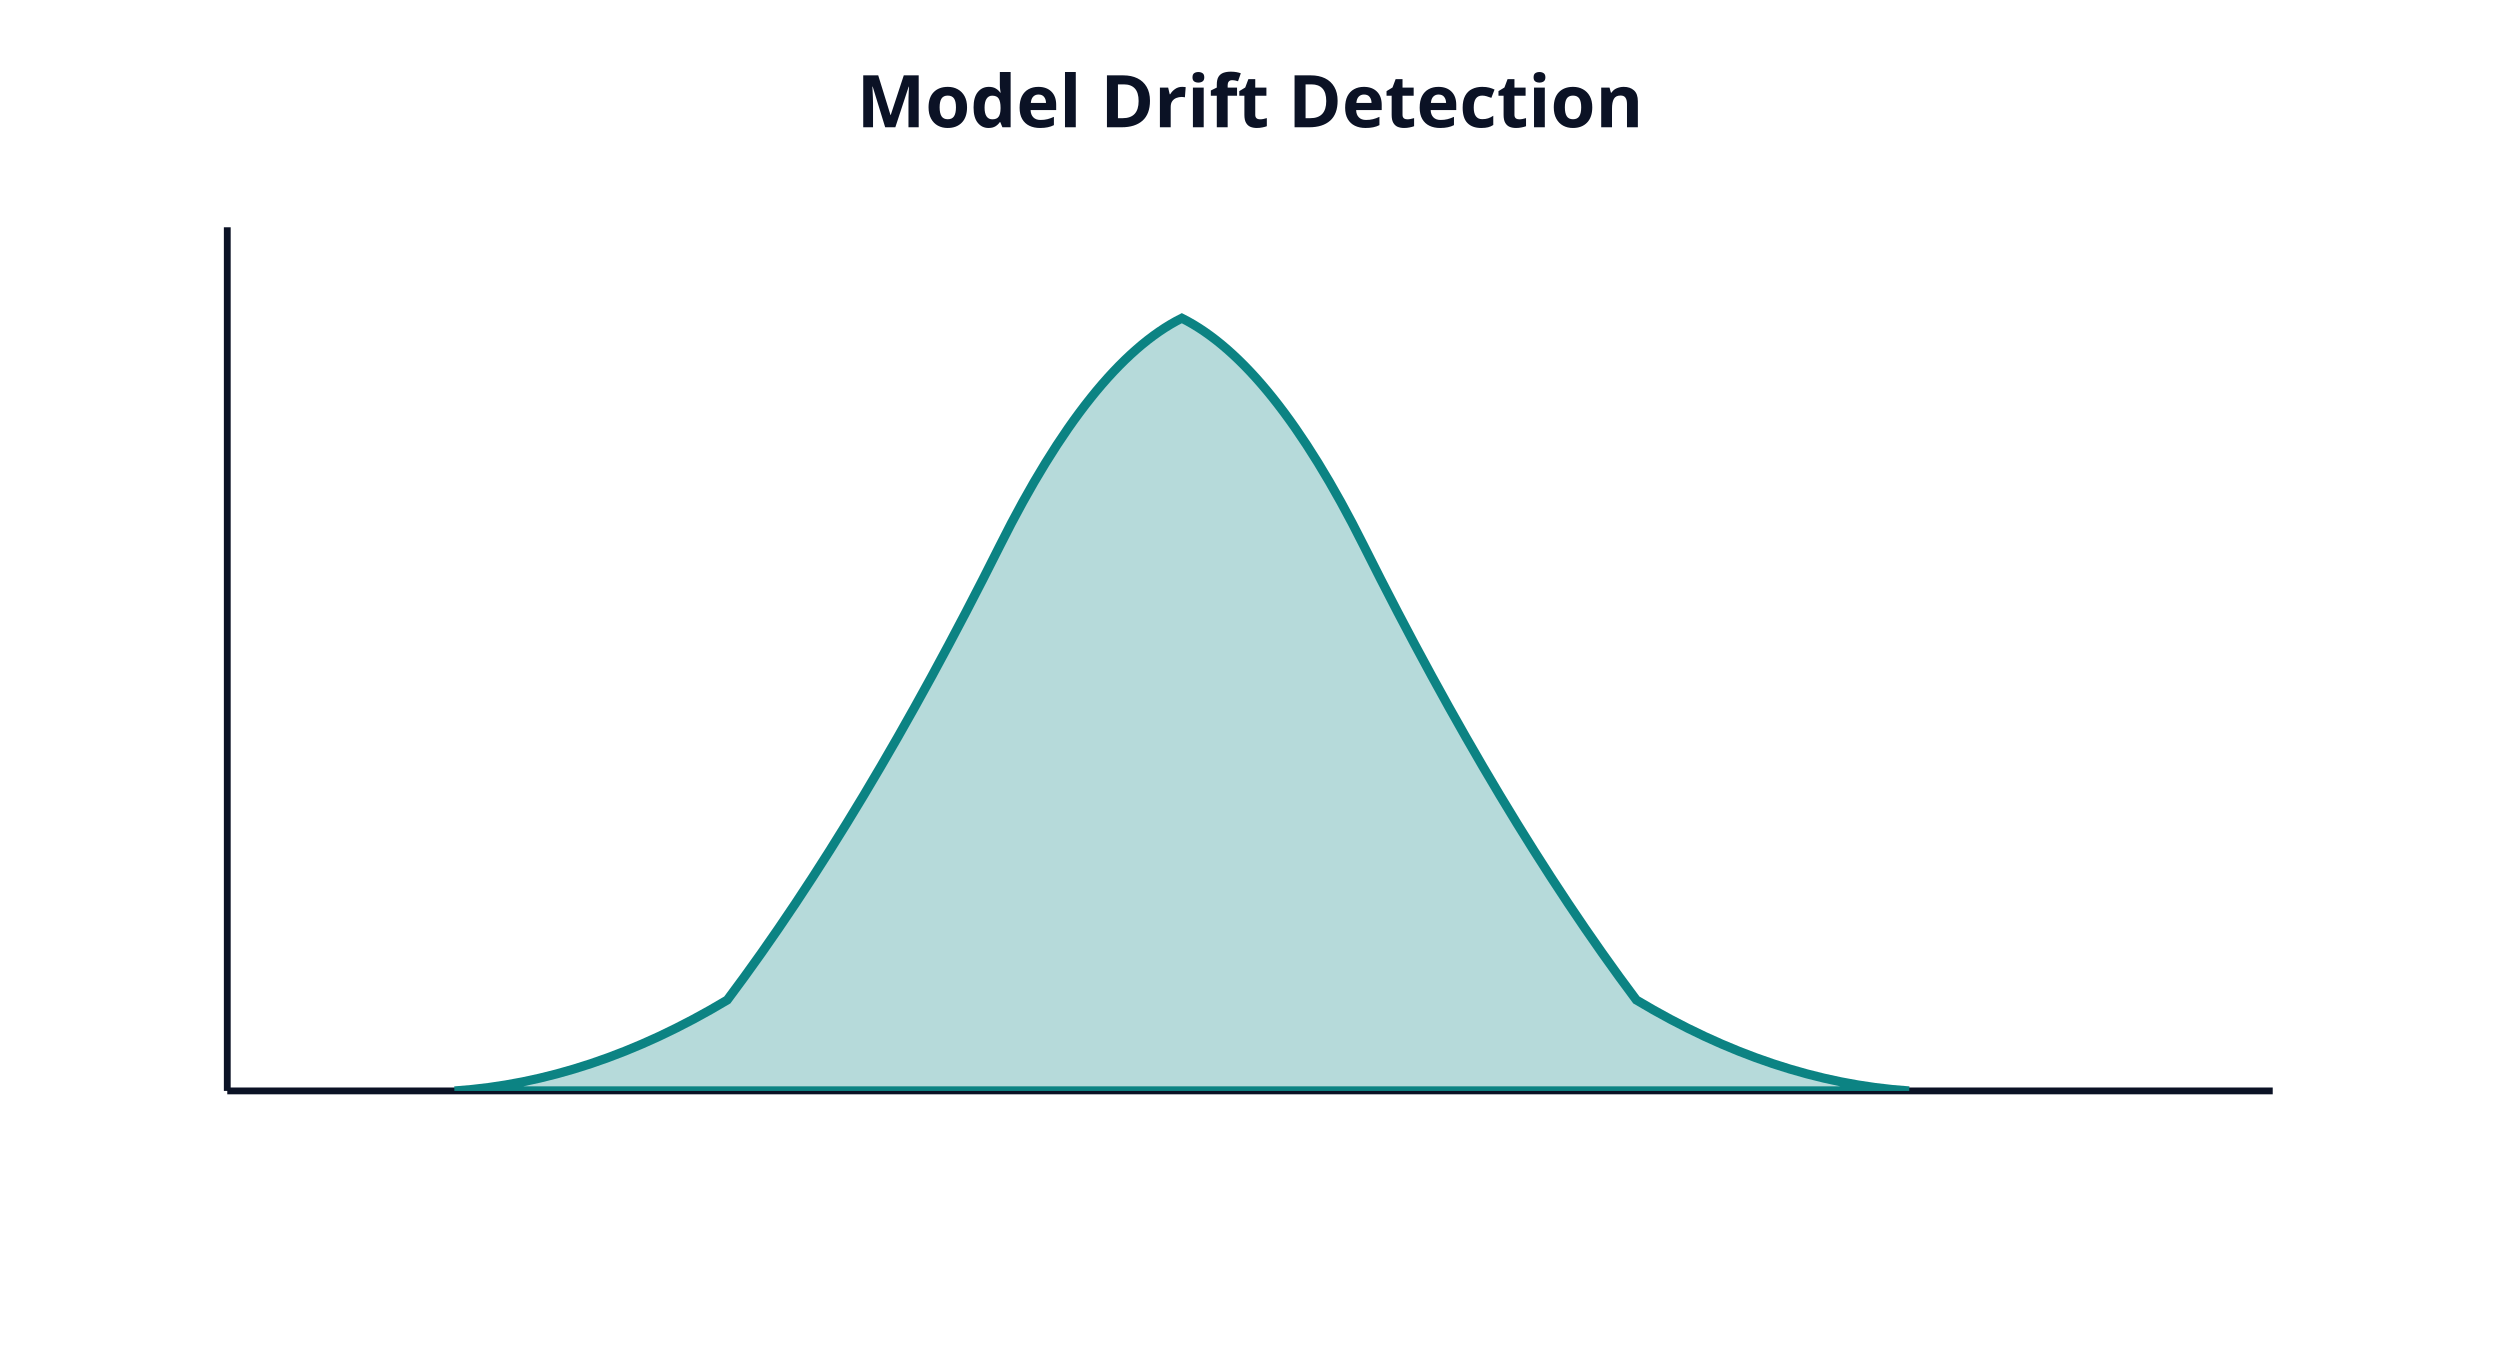
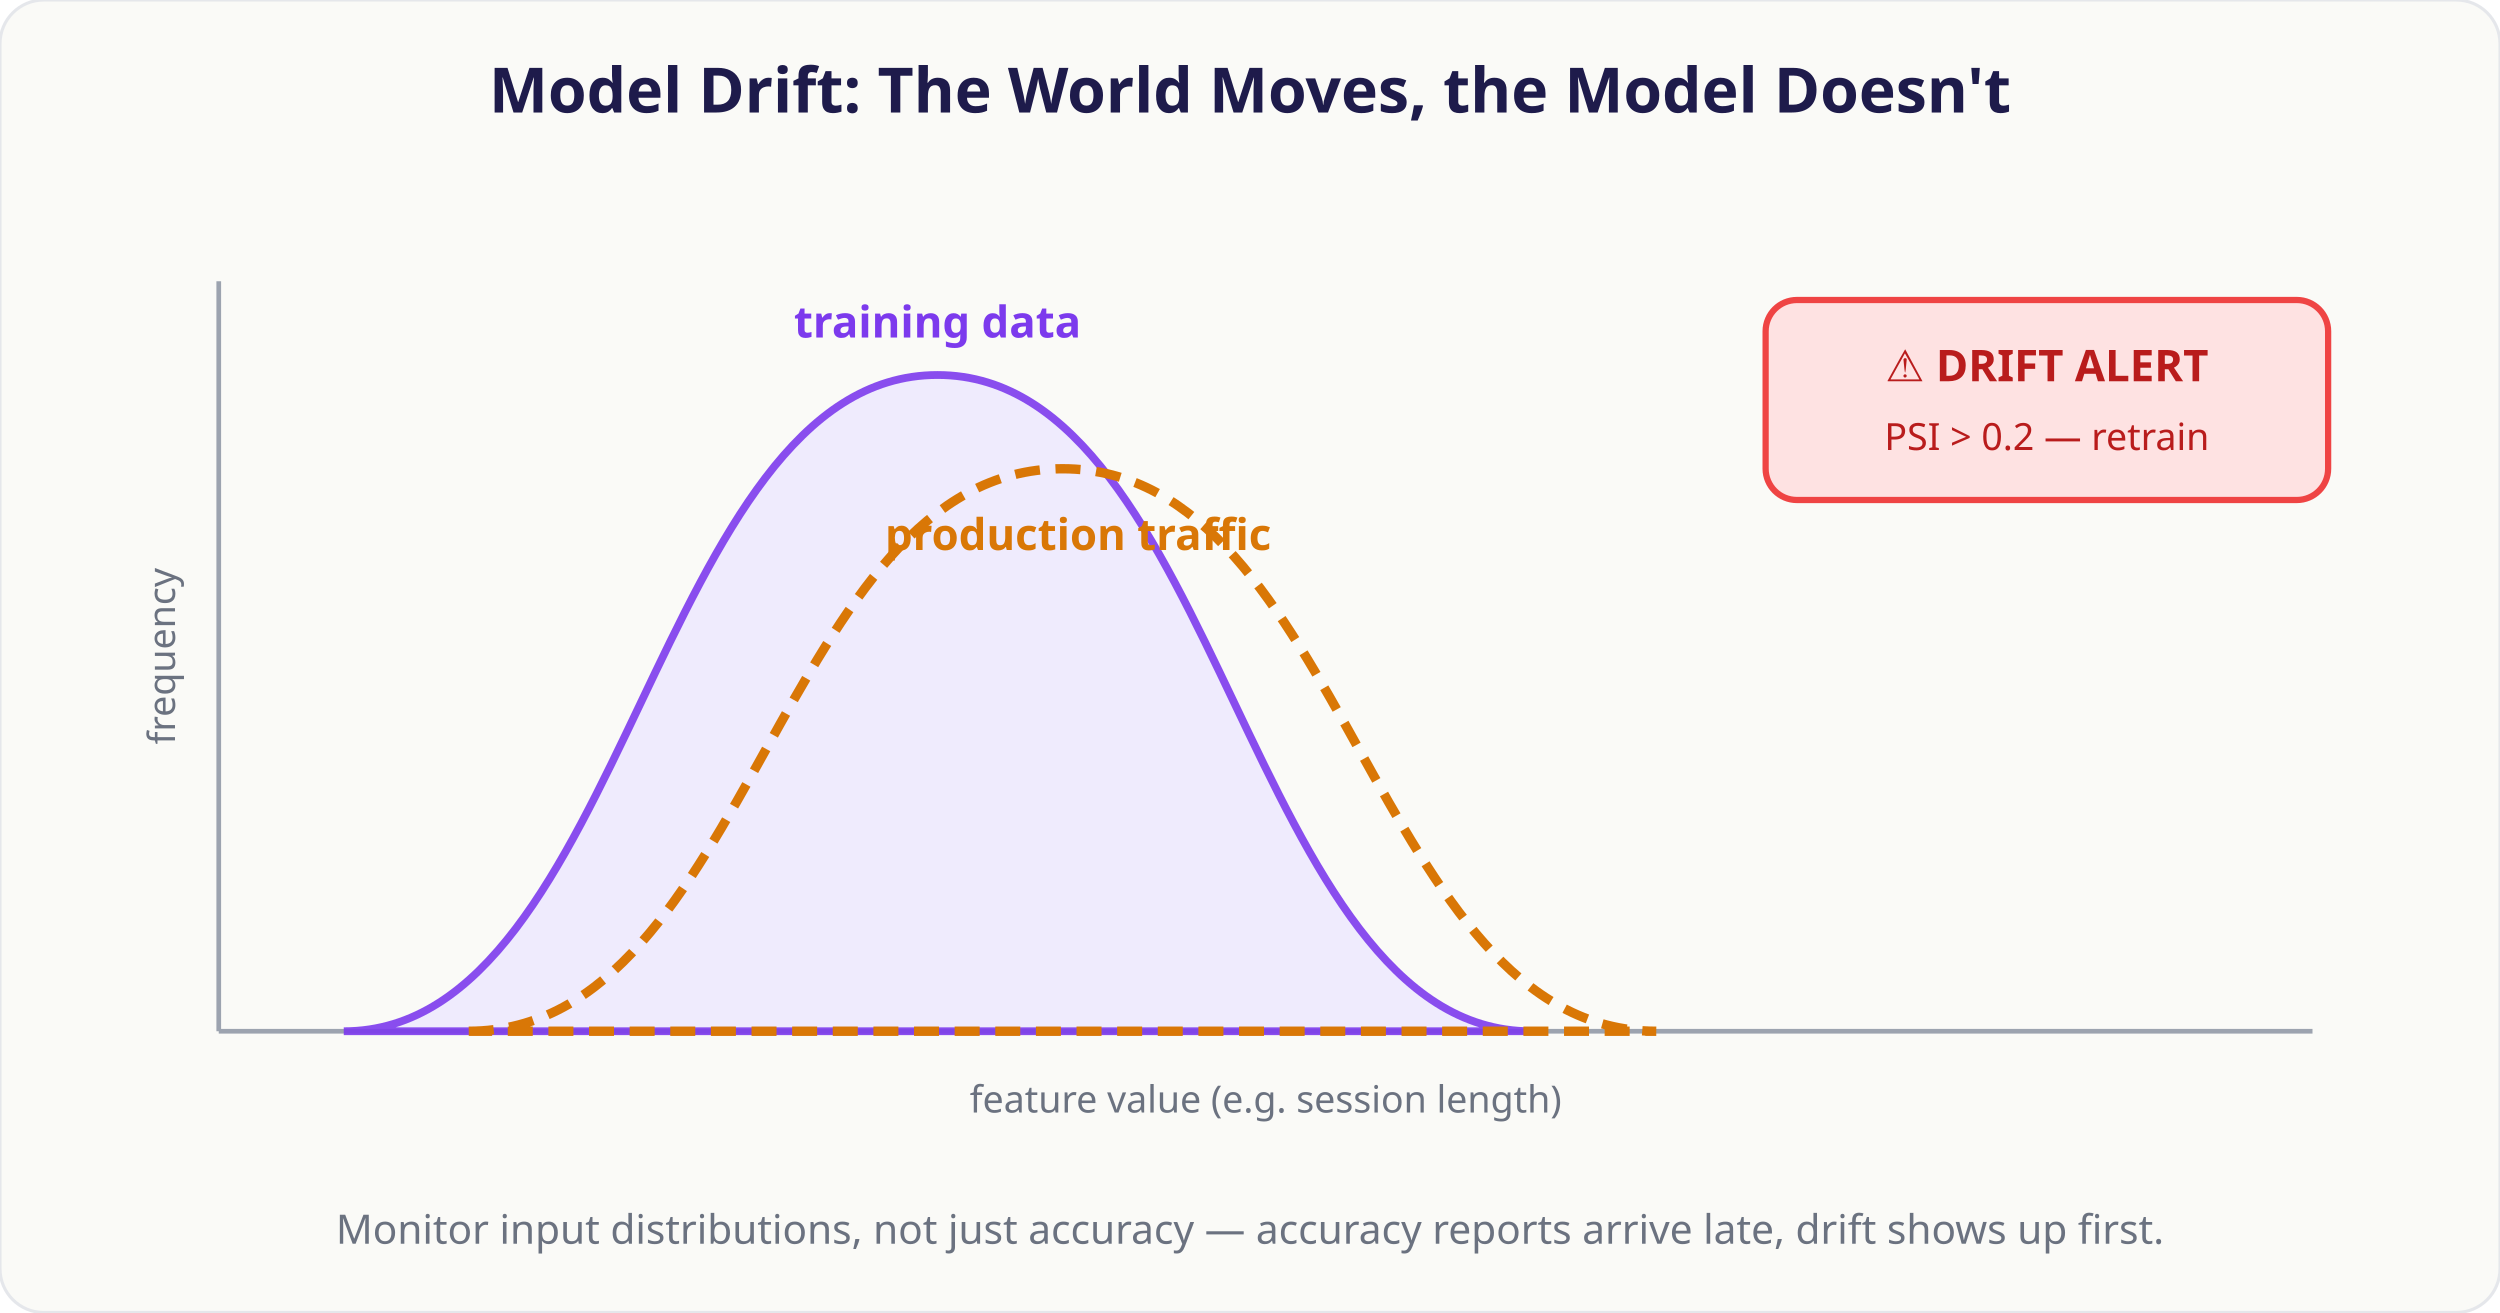
- <svg xmlns="http://www.w3.org/2000/svg" viewBox="0 0 550 300" font-family="system-ui, sans-serif">
+ <svg xmlns="http://www.w3.org/2000/svg" viewBox="0 0 800 420" font-family="system-ui,sans-serif">
  <style>
-     @keyframes fadeIn { 0% { opacity: 0; } 8% { opacity: 1; } 65% { opacity: 1; } 75% { opacity: 0; } 100% { opacity: 0; } }
-     @keyframes alertFadeIn { 0% { opacity: 0; } 8% { opacity: 1; } 65% { opacity: 1; } 75% { opacity: 0; } 100% { opacity: 0; } }
-     @keyframes alertPulse { 0% { opacity: 0; } 8% { opacity: 1; } 65% { opacity: 1; } 75% { opacity: 0; } 100% { opacity: 0; } }
-     @keyframes gapGrow { 0% { opacity: 0; } 8% { opacity: 1; } 65% { opacity: 1; } 75% { opacity: 0; } 100% { opacity: 0; } }
-     @keyframes driftedAppear { 0% { opacity: 0; } 8% { opacity: 1; } 65% { opacity: 1; } 75% { opacity: 0; } 100% { opacity: 0; } }
-     .training-dist { animation: fadeIn 18s ease-out infinite; }
-     .production-dist { opacity: 0; animation: driftedAppear 18s ease-out 2s infinite; }
-     .alert-label {
-       opacity: 0;
-       animation: alertFadeIn 1s ease-out 4s infinite, alertPulse 18s ease-in-out 5s infinite;
-     }
-     .gap-area { opacity: 0; animation: gapGrow 18s ease-in-out 2s infinite; }
-     .legend { opacity: 0; animation: fadeIn 18s ease-out 1.5s infinite; }
-     .axis-label { opacity: 0; animation: fadeIn 18s ease-out 0.3s infinite; }
+     .drift{animation:d 6s ease-in-out infinite}
+     @keyframes d{0%,15%{transform:translateX(0)}60%,85%{transform:translateX(150px)}100%{transform:translateX(0)}}
+     .alert{animation:a 6s ease-in-out infinite}
+     @keyframes a{0%,40%{opacity:0}62%,85%{opacity:1}100%{opacity:0}}
  </style>
-   <defs>
-     <clipPath id="chartArea">
-       <rect x="50" y="40" width="450" height="200" />
-     </clipPath>
-   </defs>
-   <text x="275" y="28" text-anchor="middle" font-size="16" font-weight="bold" fill="#0b1225">Model Drift Detection</text>
-   <line x1="50" y1="240" x2="500" y2="240" stroke="#0b1225" stroke-width="1.5" />
-   <line x1="50" y1="240" x2="50" y2="50" stroke="#0b1225" stroke-width="1.5" />
-   <text class="axis-label" x="275" y="268" text-anchor="middle" font-size="10" fill="#0b1225">Feature Distribution</text>
-   <text class="axis-label" x="30" y="150" text-anchor="middle" font-size="10" fill="#0b1225" transform="rotate(-90,30,150)">Density</text>
-   <g class="training-dist" clip-path="url(#chartArea)">
-     <path d="M100,240 Q130,238 160,220 Q190,180 220,120 Q240,80 260,70 Q280,80 300,120 Q330,180 360,220 Q390,238 420,240 Z" fill="#0c8383" fill-opacity="0.3" stroke="#0c8383" stroke-width="2" />
+   <rect width="800" height="420" rx="14" fill="#FAFAF7" stroke="#E5E7EB" />
+   <text x="400" y="36" text-anchor="middle" font-size="20" font-weight="700" fill="#1E1B4B">Model Drift: The World Moves, the Model Doesn't</text>
+   <g stroke="#9CA3AF" stroke-width="1.5">
+     <line x1="70" y1="330" x2="740" y2="330" />
+     <line x1="70" y1="330" x2="70" y2="90" />
  </g>
-   <g class="production-dist" clip-path="url(#chartArea)">
-     <path d="M220,240 Q250,238 280,220 Q310,180 340,120 Q360,80 380,70 Q400,80 420,120 Q450,180 480,220 Q500,238 530,240 Z" fill="#f59e0b" fill-opacity="0.25" stroke="#f59e0b" stroke-width="2" stroke-dasharray="6,3" />
+   <text x="405" y="356" text-anchor="middle" font-size="12" fill="#6B7280">feature value (e.g. session length)</text>
+   <text x="56" y="210" text-anchor="middle" font-size="12" fill="#6B7280" transform="rotate(-90 56 210)">frequency</text>
+   <path d="M110 330 C200 330 210 120 300 120 C390 120 400 330 490 330 Z" fill="#EDE9FE" stroke="#7C3AED" stroke-width="2.5" opacity=".9" />
+   <text x="300" y="108" text-anchor="middle" font-size="14" font-weight="700" fill="#7C3AED">training data</text>
+   <g class="drift">
+     <path d="M150 330 C240 330 250 150 340 150 C430 150 440 330 530 330 Z" fill="none" stroke="#D97706" stroke-width="3" stroke-dasharray="8 5" />
+     <text x="345" y="176" text-anchor="middle" font-size="14" font-weight="700" fill="#D97706">production traffic</text>
  </g>
-   <g class="gap-area" clip-path="url(#chartArea)">
-     <rect x="300" y="50" width="200" height="190" fill="#ef4444" />
+   <g class="alert">
+     <rect x="565" y="96" width="180" height="64" rx="10" fill="#FEE2E2" stroke="#EF4444" stroke-width="2" />
+     <text x="655" y="122" text-anchor="middle" font-size="14" font-weight="800" fill="#B91C1C">⚠ DRIFT ALERT</text>
+     <text x="655" y="144" text-anchor="middle" font-size="12" fill="#B91C1C">PSI &gt; 0.2 — retrain</text>
  </g>
-   <g class="alert-label">
-     <rect x="380" y="55" width="100" height="36" rx="6" fill="#ef4444" />
-     <text x="430" y="70" text-anchor="middle" font-size="13" fill="#f5f5f4" font-weight="bold">ALERT</text>
-     <text x="430" y="84" text-anchor="middle" font-size="9" fill="#f5f5f4">Drift detected!</text>
-   </g>
-   <g class="alert-label">
-     <line x1="260" y1="130" x2="380" y2="130" stroke="#ef4444" stroke-width="1.5" marker-start="url(#arrowLeft)" marker-end="url(#arrowRight)" />
-     <text x="320" y="125" text-anchor="middle" font-size="9" fill="#ef4444" font-weight="bold">KL divergence</text>
-   </g>
-   <defs>
-     <marker id="arrowLeft" markerWidth="6" markerHeight="6" refX="0" refY="3" orient="auto">
-       <path d="M6,0 L0,3 L6,6" fill="#ef4444" />
-     </marker>
-     <marker id="arrowRight" markerWidth="6" markerHeight="6" refX="6" refY="3" orient="auto">
-       <path d="M0,0 L6,3 L0,6" fill="#ef4444" />
-     </marker>
-   </defs>
-   <g class="legend">
-     <rect x="60" y="278" width="14" height="10" rx="2" fill="#0c8383" />
-     <text x="80" y="287" font-size="10" fill="#0b1225">Training distribution (fixed)</text>
-     <rect x="260" y="278" width="14" height="10" rx="2" fill="#f59e0b" />
-     <text x="280" y="287" font-size="10" fill="#0b1225">Production distribution (drifted)</text>
-   </g>
+   <text x="400" y="398" text-anchor="middle" font-size="13" fill="#6B7280">Monitor input distributions, not just accuracy — accuracy reports arrive late, drift shows up first.</text>
</svg>
